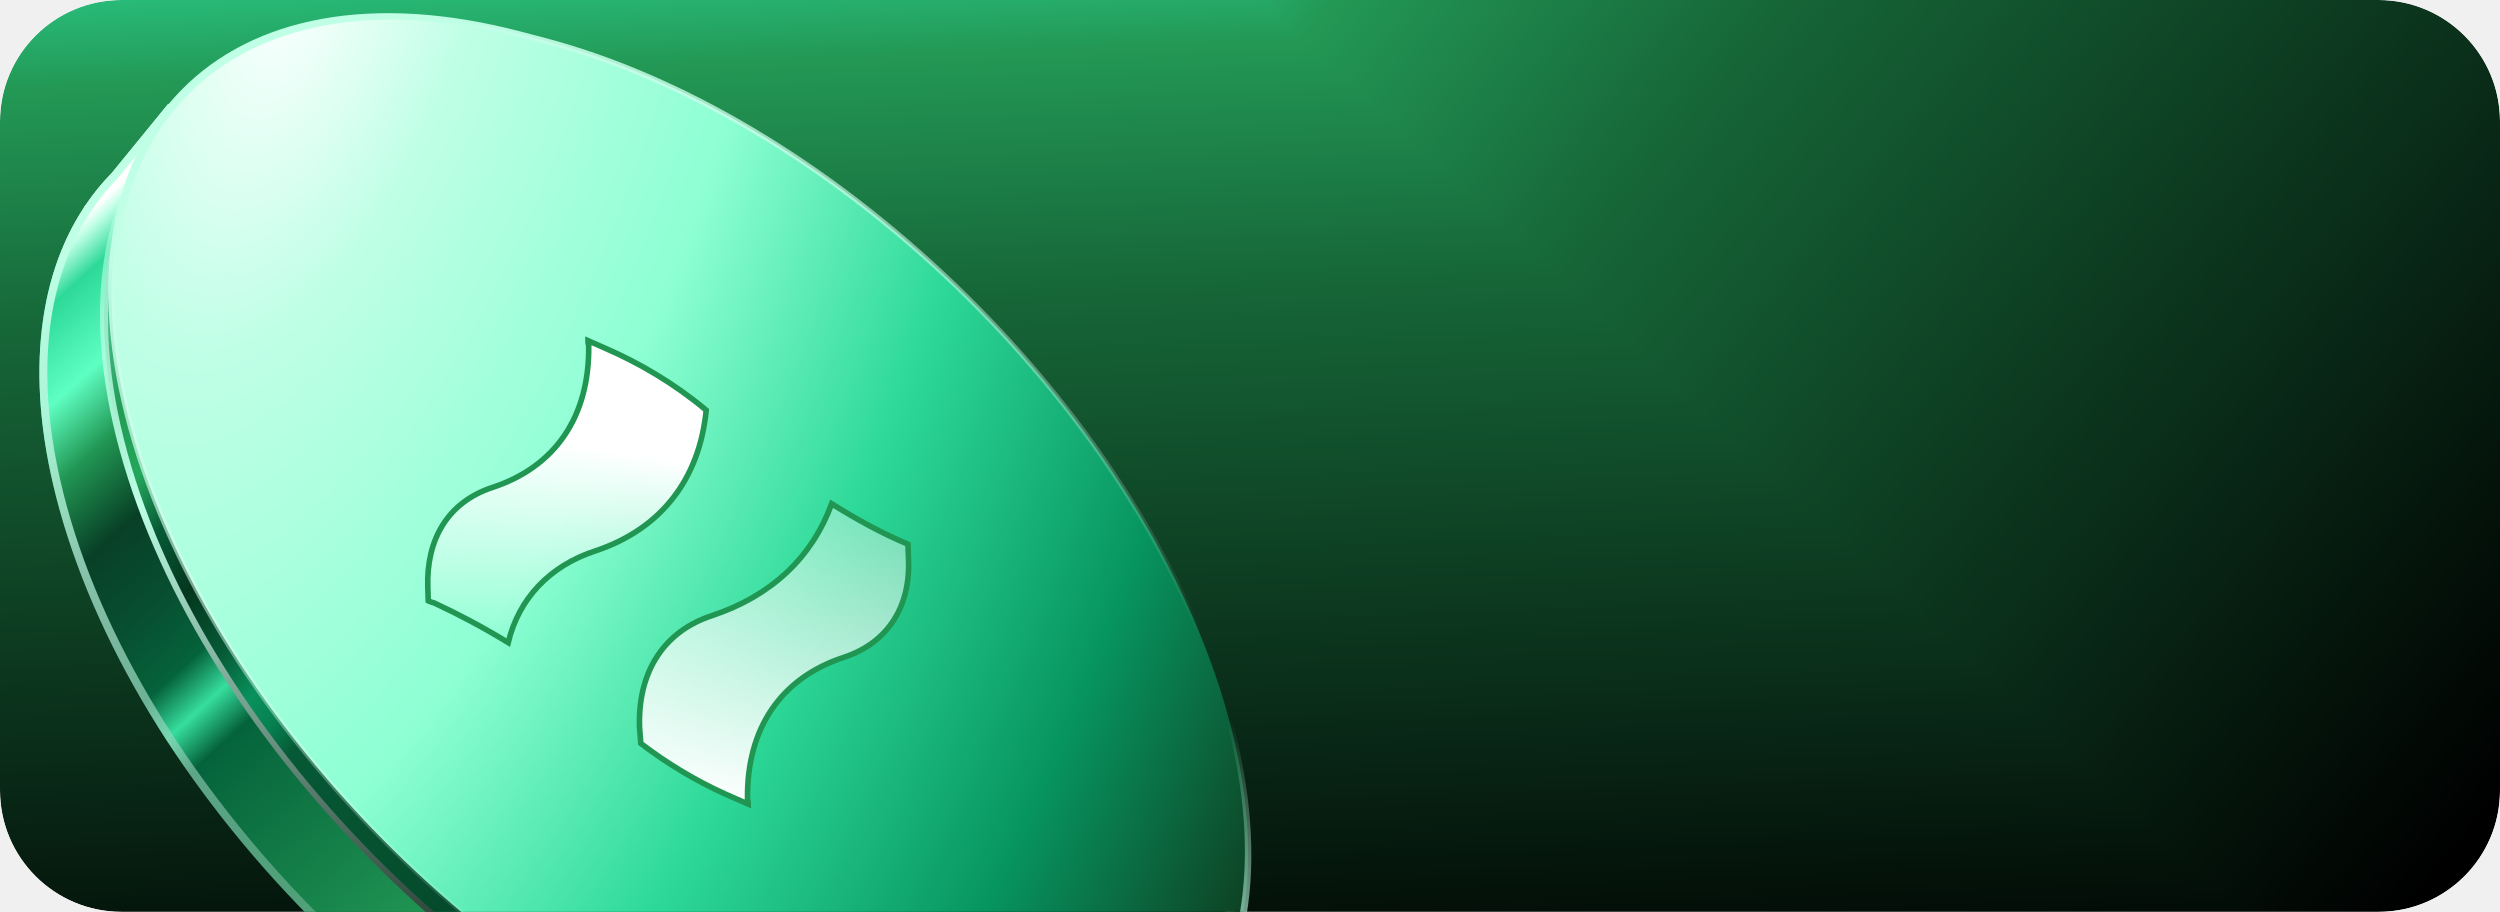
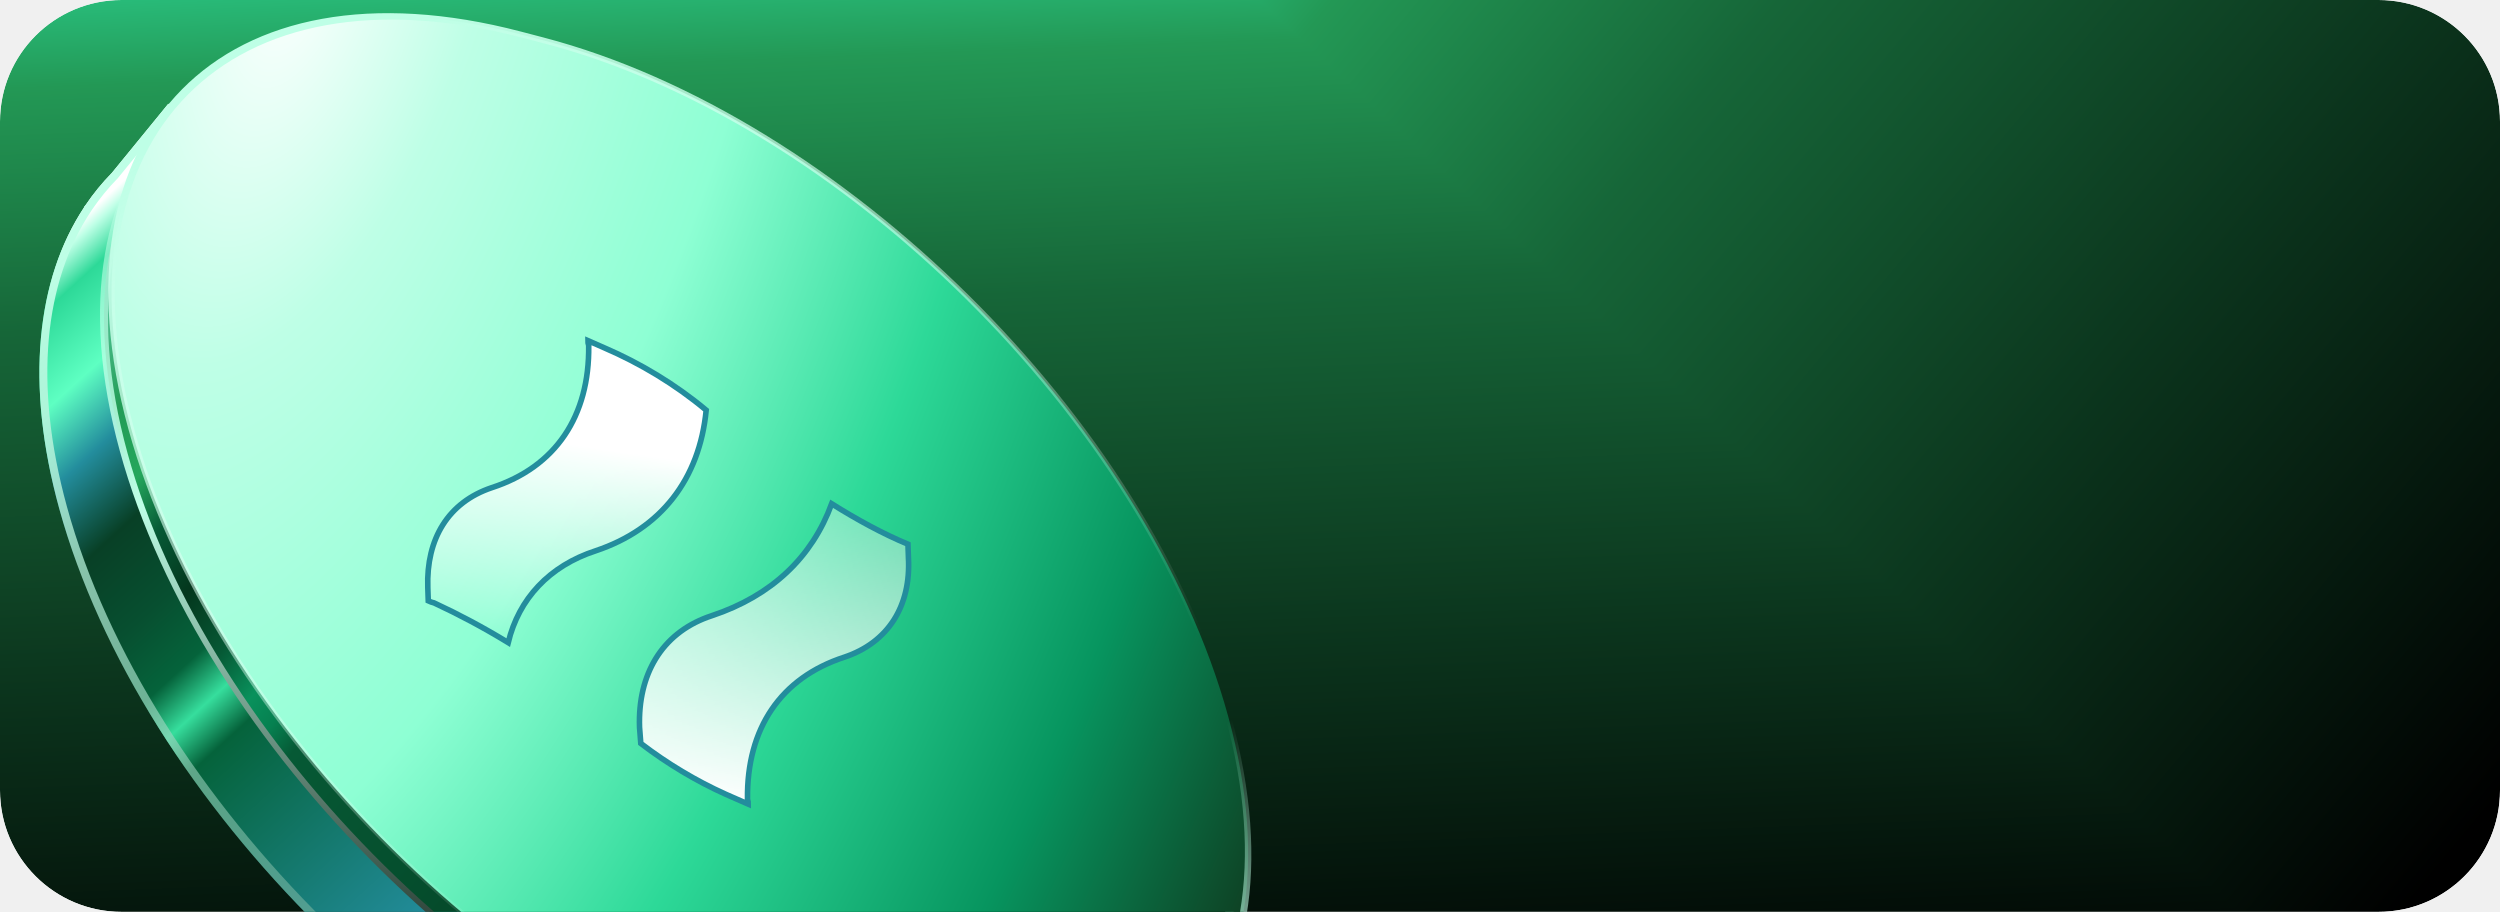
<svg xmlns="http://www.w3.org/2000/svg" width="329" height="120" viewBox="0 0 329 120" fill="none">
  <g clip-path="url(#clip0_380_12402)">
    <g clip-path="url(#paint0_diamond_380_12402_clip_path)" data-figma-skip-parse="true">
      <g transform="matrix(0.1875 0.1745 -0.499231 0.20081 119.5 -43)">
        <rect x="0" y="0" width="995.004" height="414.989" fill="url(#paint0_diamond_380_12402)" opacity="1" shape-rendering="crispEdges" />
        <rect x="0" y="0" width="995.004" height="414.989" transform="scale(1 -1)" fill="url(#paint0_diamond_380_12402)" opacity="1" shape-rendering="crispEdges" />
        <rect x="0" y="0" width="995.004" height="414.989" transform="scale(-1 1)" fill="url(#paint0_diamond_380_12402)" opacity="1" shape-rendering="crispEdges" />
        <rect x="0" y="0" width="995.004" height="414.989" transform="scale(-1)" fill="url(#paint0_diamond_380_12402)" opacity="1" shape-rendering="crispEdges" />
      </g>
    </g>
    <rect width="329" height="120" rx="16" data-figma-gradient-fill="{&quot;type&quot;:&quot;GRADIENT_DIAMOND&quot;,&quot;stops&quot;:[{&quot;color&quot;:{&quot;r&quot;:0.36862745881080627,&quot;g&quot;:1.0,&quot;b&quot;:0.76078432798385620,&quot;a&quot;:1.0},&quot;position&quot;:0.0},{&quot;color&quot;:{&quot;r&quot;:0.17647059261798859,&quot;g&quot;:0.85098040103912354,&quot;b&quot;:0.59607845544815063,&quot;a&quot;:1.0},&quot;position&quot;:0.16031187772750854},{&quot;color&quot;:{&quot;r&quot;:0.13725490868091583,&quot;g&quot;:0.59607845544815063,&quot;b&quot;:0.33333334326744080,&quot;a&quot;:1.0},&quot;position&quot;:0.27563071250915527},{&quot;color&quot;:{&quot;r&quot;:0.087999999523162842,&quot;g&quot;:0.40000000596046448,&quot;b&quot;:0.22133333981037140,&quot;a&quot;:1.0},&quot;position&quot;:0.4531250},{&quot;color&quot;:{&quot;r&quot;:0.043999999761581421,&quot;g&quot;:0.20000000298023224,&quot;b&quot;:0.11066666245460510,&quot;a&quot;:1.0},&quot;position&quot;:0.718750},{&quot;color&quot;:{&quot;r&quot;:0.0,&quot;g&quot;:0.0,&quot;b&quot;:0.0,&quot;a&quot;:1.0},&quot;position&quot;:1.0}],&quot;stopsVar&quot;:[{&quot;color&quot;:{&quot;r&quot;:0.36862745881080627,&quot;g&quot;:1.0,&quot;b&quot;:0.76078432798385620,&quot;a&quot;:1.0},&quot;position&quot;:0.0},{&quot;color&quot;:{&quot;r&quot;:0.17647059261798859,&quot;g&quot;:0.85098040103912354,&quot;b&quot;:0.59607845544815063,&quot;a&quot;:1.0},&quot;position&quot;:0.16031187772750854},{&quot;color&quot;:{&quot;r&quot;:0.13725490868091583,&quot;g&quot;:0.59607845544815063,&quot;b&quot;:0.33333334326744080,&quot;a&quot;:1.0},&quot;position&quot;:0.27563071250915527},{&quot;color&quot;:{&quot;r&quot;:0.087999999523162842,&quot;g&quot;:0.40000000596046448,&quot;b&quot;:0.22133333981037140,&quot;a&quot;:1.0},&quot;position&quot;:0.4531250},{&quot;color&quot;:{&quot;r&quot;:0.043999999761581421,&quot;g&quot;:0.20000000298023224,&quot;b&quot;:0.11066666245460510,&quot;a&quot;:1.0},&quot;position&quot;:0.718750},{&quot;color&quot;:{&quot;r&quot;:0.0,&quot;g&quot;:0.0,&quot;b&quot;:0.0,&quot;a&quot;:1.0},&quot;position&quot;:1.0}],&quot;transform&quot;:{&quot;m00&quot;:375.0,&quot;m01&quot;:-998.46209716796875,&quot;m02&quot;:431.23104858398438,&quot;m10&quot;:349.0,&quot;m11&quot;:401.62030029296875,&quot;m12&quot;:-418.31015014648438},&quot;opacity&quot;:1.0,&quot;blendMode&quot;:&quot;NORMAL&quot;,&quot;visible&quot;:true}" />
    <mask id="path-2-inside-1_380_12402" fill="white">
      <path d="M58.962 15.145C44.946 11.477 33.005 12.14 23.962 16.303L22.153 13.653L14.716 22.76C13.446 24.055 12.294 25.465 11.265 26.986L11.083 27.209V27.26C4.812 36.745 3.263 50.423 7.792 66.927C18.434 105.705 58.597 145.394 97.499 155.575L100.835 156.448C139.737 166.629 162.647 143.445 152.005 104.667C141.363 65.888 101.199 26.199 62.297 16.018L58.962 15.145Z" />
    </mask>
    <path d="M58.962 15.145C44.946 11.477 33.005 12.14 23.962 16.303L22.153 13.653L14.716 22.76C13.446 24.055 12.294 25.465 11.265 26.986L11.083 27.209V27.26C4.812 36.745 3.263 50.423 7.792 66.927C18.434 105.705 58.597 145.394 97.499 155.575L100.835 156.448C139.737 166.629 162.647 143.445 152.005 104.667C141.363 65.888 101.199 26.199 62.297 16.018L58.962 15.145Z" fill="url(#paint1_linear_380_12402)" />
    <path d="M58.962 15.145L59.227 14.135L59.227 14.135L58.962 15.145ZM23.962 16.303L24.399 17.252L23.597 17.622L23.099 16.892L23.962 16.303ZM22.153 13.653L21.344 12.992L22.228 11.909L23.016 13.064L22.153 13.653ZM14.716 22.76L15.525 23.421L15.495 23.458L15.462 23.492L14.716 22.76ZM11.265 26.986L12.13 27.571L12.104 27.61L12.074 27.646L11.265 26.986ZM11.083 27.209H10.038V26.837L10.274 26.548L11.083 27.209ZM11.083 27.26H12.128V27.575L11.954 27.837L11.083 27.26ZM7.792 66.927L6.785 67.203L6.785 67.203L7.792 66.927ZM97.499 155.575L97.764 154.564L97.764 154.564L97.499 155.575ZM100.835 156.448L100.571 157.459L100.571 157.459L100.835 156.448ZM152.005 104.667L153.012 104.39L153.012 104.39L152.005 104.667ZM62.297 16.018L62.032 17.029L62.032 17.029L62.297 16.018ZM58.962 15.145L58.697 16.156C44.84 12.529 33.161 13.219 24.399 17.252L23.962 16.303L23.525 15.354C32.849 11.062 45.051 10.425 59.227 14.135L58.962 15.145ZM23.962 16.303L23.099 16.892L21.291 14.242L22.153 13.653L23.016 13.064L24.825 15.715L23.962 16.303ZM22.153 13.653L22.963 14.314L15.525 23.421L14.716 22.76L13.907 22.1L21.344 12.992L22.153 13.653ZM14.716 22.76L15.462 23.492C14.237 24.741 13.124 26.103 12.13 27.571L11.265 26.986L10.399 26.401C11.463 24.828 12.656 23.369 13.97 22.029L14.716 22.76ZM11.265 26.986L12.074 27.646L11.893 27.869L11.083 27.209L10.274 26.548L10.455 26.326L11.265 26.986ZM11.083 27.209H12.128V27.26H11.083H10.038V27.209H11.083ZM11.083 27.26L11.954 27.837C5.902 36.99 4.321 50.33 8.8 66.65L7.792 66.927L6.785 67.203C2.205 50.516 3.722 36.5 10.212 26.684L11.083 27.26ZM7.792 66.927L8.8 66.65C14.061 85.821 26.645 105.284 42.782 121.232C58.92 137.179 78.532 149.531 97.764 154.564L97.499 155.575L97.235 156.586C77.565 151.438 57.644 138.855 41.314 122.718C24.984 106.581 12.166 86.811 6.785 67.203L7.792 66.927ZM97.499 155.575L97.764 154.564L101.1 155.437L100.835 156.448L100.571 157.459L97.235 156.586L97.499 155.575ZM100.835 156.448L101.1 155.437C120.338 160.472 135.351 157.194 144.256 148.183C153.161 139.171 156.26 124.121 150.998 104.943L152.005 104.667L153.012 104.39C158.392 123.991 155.357 139.922 145.742 149.651C136.127 159.381 120.234 162.605 100.571 157.459L100.835 156.448ZM152.005 104.667L150.998 104.943C145.736 85.772 133.152 66.309 117.014 50.361C100.876 34.414 81.264 22.062 62.032 17.029L62.297 16.018L62.561 15.008C82.232 20.155 102.153 32.738 118.483 48.875C134.813 65.012 147.631 84.783 153.012 104.39L152.005 104.667ZM62.297 16.018L62.032 17.029L58.697 16.156L58.962 15.145L59.227 14.135L62.562 15.008L62.297 16.018Z" fill="url(#paint2_linear_380_12402)" mask="url(#path-2-inside-1_380_12402)" />
    <rect x="-0.367" y="0.371" width="144.577" height="148.025" rx="72.288" transform="matrix(0.264645 0.964346 -0.967421 -0.253175 140.801 27.6965)" fill="url(#paint3_linear_380_12402)" stroke="url(#paint4_linear_380_12402)" stroke-width="1.045" />
    <rect x="-0.298" y="0.301" width="146.151" height="149.205" rx="73.075" transform="matrix(0.264645 0.964346 -0.967421 -0.253175 142.669 24.198)" fill="url(#paint5_radial_380_12402)" />
    <rect x="-0.298" y="0.301" width="146.151" height="149.205" rx="73.075" transform="matrix(0.264645 0.964346 -0.967421 -0.253175 142.669 24.198)" stroke="url(#paint6_linear_380_12402)" stroke-width="0.847" />
    <rect x="-0.298" y="0.301" width="146.151" height="149.205" rx="73.075" transform="matrix(0.264645 0.964346 -0.967421 -0.253175 142.669 24.198)" stroke="url(#paint7_linear_380_12402)" stroke-width="0.847" />
-     <path d="M79.578 45.797L79.583 45.8C84.208 47.791 88.846 50.554 92.936 53.977C92.046 63.087 86.975 69.606 78.416 72.477C72.264 74.47 68.269 78.819 66.879 84.567C63.627 82.579 60.343 80.835 57.163 79.362L57.094 79.329L57.029 79.317C56.875 79.29 56.616 79.19 56.359 79.071L56.299 77.322C56.078 70.896 59.005 66.094 64.718 64.177C73.132 61.447 77.588 54.758 77.474 45.498L77.474 45.447L77.451 45.387C77.395 45.241 77.37 45.028 77.371 44.828L79.578 45.797Z" fill="url(#paint8_linear_380_12402)" stroke="#219653" stroke-width="0.737" />
-     <path d="M109.449 66.298C112.781 68.379 116.158 70.231 119.487 71.617L119.547 73.334L119.547 73.34C119.918 79.784 116.845 84.561 111.129 86.479C102.715 89.208 98.257 95.897 98.372 105.157L98.373 105.209L98.396 105.268C98.452 105.414 98.475 105.627 98.474 105.827L96.267 104.858L96.263 104.856L95.475 104.509C91.624 102.777 87.817 100.499 84.328 97.831L84.164 95.721C83.923 88.709 87.117 83.431 93.103 81.225L93.691 81.021L93.692 81.02C101.588 78.392 106.867 73.314 109.449 66.298Z" fill="url(#paint9_linear_380_12402)" stroke="#219653" stroke-width="0.737" />
+     <path d="M79.578 45.797L79.583 45.8C84.208 47.791 88.846 50.554 92.936 53.977C92.046 63.087 86.975 69.606 78.416 72.477C72.264 74.47 68.269 78.819 66.879 84.567C63.627 82.579 60.343 80.835 57.163 79.362L57.094 79.329L57.029 79.317C56.875 79.29 56.616 79.19 56.359 79.071L56.299 77.322C56.078 70.896 59.005 66.094 64.718 64.177C73.132 61.447 77.588 54.758 77.474 45.498L77.474 45.447L77.451 45.387C77.395 45.241 77.37 45.028 77.371 44.828L79.578 45.797Z" fill="url(#paint8_linear_380_12402)" stroke="#238D9D" stroke-width="0.737" />
+     <path d="M109.449 66.298C112.781 68.379 116.158 70.231 119.487 71.617L119.547 73.334L119.547 73.34C119.918 79.784 116.845 84.561 111.129 86.479C102.715 89.208 98.257 95.897 98.372 105.157L98.373 105.209L98.396 105.268C98.452 105.414 98.475 105.627 98.474 105.827L96.267 104.858L96.263 104.856L95.475 104.509C91.624 102.777 87.817 100.499 84.328 97.831L84.164 95.721C83.923 88.709 87.117 83.431 93.103 81.225L93.691 81.021L93.692 81.02C101.588 78.392 106.867 73.314 109.449 66.298Z" fill="url(#paint9_linear_380_12402)" stroke="#238D9D" stroke-width="0.737" />
  </g>
  <defs>
    <clipPath id="paint0_diamond_380_12402_clip_path">
      <rect width="329" height="120" rx="16" />
    </clipPath>
    <linearGradient id="paint0_diamond_380_12402" x1="0" y1="0" x2="500" y2="500" gradientUnits="userSpaceOnUse">
      <stop stop-color="#5EFFC2" />
      <stop offset="0.16" stop-color="#2DD998" />
      <stop offset="0.276" stop-color="#239855" />
      <stop offset="0.453" stop-color="#166638" />
      <stop offset="0.719" stop-color="#0B331C" />
      <stop offset="1" />
    </linearGradient>
    <linearGradient id="paint1_linear_380_12402" x1="113.547" y1="169.545" x2="-25.401" y2="17.042" gradientUnits="userSpaceOnUse">
      <stop offset="0.03" />
      <stop offset="0.069" stop-color="#05633B" />
      <stop offset="0.117" stop-color="#074F30" />
-       <stop offset="0.358" stop-color="#219653" />
+       <stop offset="0.358" stop-color="#238D9D" />
      <stop offset="0.532" stop-color="#05633B" />
      <stop offset="0.558" stop-color="#36DE9D" />
      <stop offset="0.585" stop-color="#05633B" />
      <stop offset="0.626" stop-color="#074F30" />
      <stop offset="0.677" stop-color="#084026" />
-       <stop offset="0.725" stop-color="#219653" />
+       <stop offset="0.725" stop-color="#238D9D" />
      <stop offset="0.765" stop-color="#5EFFC2" />
      <stop offset="0.812" stop-color="#2DD998" />
      <stop offset="0.832" stop-color="#BEFFE6" />
      <stop offset="0.84" stop-color="white" />
    </linearGradient>
    <linearGradient id="paint2_linear_380_12402" x1="113.257" y1="158.716" x2="13.223" y2="29.39" gradientUnits="userSpaceOnUse">
      <stop stop-color="#061D0F" />
      <stop offset="0.49" stop-color="#8CC2AC" stop-opacity="0.5" />
      <stop offset="1" stop-color="#BEFFE6" />
    </linearGradient>
    <linearGradient id="paint3_linear_380_12402" x1="127.049" y1="54.275" x2="36.241" y2="155.341" gradientUnits="userSpaceOnUse">
      <stop offset="0.03" />
      <stop offset="0.069" stop-color="#051F0F" />
      <stop offset="0.117" stop-color="#04371D" />
      <stop offset="0.532" stop-color="#065935" />
      <stop offset="0.558" stop-color="#068050" />
      <stop offset="0.585" stop-color="#09915C" />
      <stop offset="0.626" stop-color="#065935" />
      <stop offset="0.677" stop-color="#04371D" />
      <stop offset="0.725" stop-color="#065935" />
      <stop offset="0.765" stop-color="#24A65C" />
      <stop offset="0.812" stop-color="#229C56" />
      <stop offset="0.879" stop-color="#59CA9F" />
      <stop offset="0.914" stop-color="#B2DEC4" />
      <stop offset="0.932" stop-color="white" />
    </linearGradient>
    <linearGradient id="paint4_linear_380_12402" x1="145.621" y1="74.535" x2="0" y2="74.535" gradientUnits="userSpaceOnUse">
      <stop stop-color="#000702" />
      <stop offset="0.457" stop-color="#BEFFE6" />
      <stop offset="1" stop-color="#BEFFE6" stop-opacity="0" />
    </linearGradient>
    <radialGradient id="paint5_radial_380_12402" cx="0" cy="0" r="1" gradientUnits="userSpaceOnUse" gradientTransform="translate(-2.25366 106.822) rotate(-59.0121) scale(158.968 534.136)">
      <stop stop-color="white" />
      <stop offset="0.134" stop-color="#BEFFE6" />
      <stop offset="0.332" stop-color="#8EFFD4" />
      <stop offset="0.519" stop-color="#2DD998" />
      <stop offset="0.717" stop-color="#07955F" />
      <stop offset="0.888" stop-color="#0E4023" />
      <stop offset="1" />
    </radialGradient>
    <linearGradient id="paint6_linear_380_12402" x1="8.769" y1="104.137" x2="127.667" y2="20.443" gradientUnits="userSpaceOnUse">
      <stop offset="0.774" stop-color="#BEFFE6" stop-opacity="0" />
      <stop offset="1" stop-color="#BEFFE6" />
    </linearGradient>
    <linearGradient id="paint7_linear_380_12402" x1="-14.163" y1="68.528" x2="69.387" y2="12.29" gradientUnits="userSpaceOnUse">
      <stop stop-color="#BEFFE6" />
      <stop offset="1" stop-color="white" stop-opacity="0" />
    </linearGradient>
    <linearGradient id="paint8_linear_380_12402" x1="54.938" y1="18.618" x2="44.964" y2="81.852" gradientUnits="userSpaceOnUse">
      <stop offset="0.564" stop-color="white" />
      <stop offset="1" stop-color="white" stop-opacity="0" />
    </linearGradient>
    <linearGradient id="paint9_linear_380_12402" x1="83.27" y1="39.459" x2="73.347" y2="102.508" gradientUnits="userSpaceOnUse">
      <stop stop-color="white" stop-opacity="0" />
      <stop offset="1" stop-color="white" />
    </linearGradient>
    <clipPath id="clip0_380_12402">
      <rect width="329" height="120" rx="16" fill="white" />
    </clipPath>
  </defs>
</svg>
